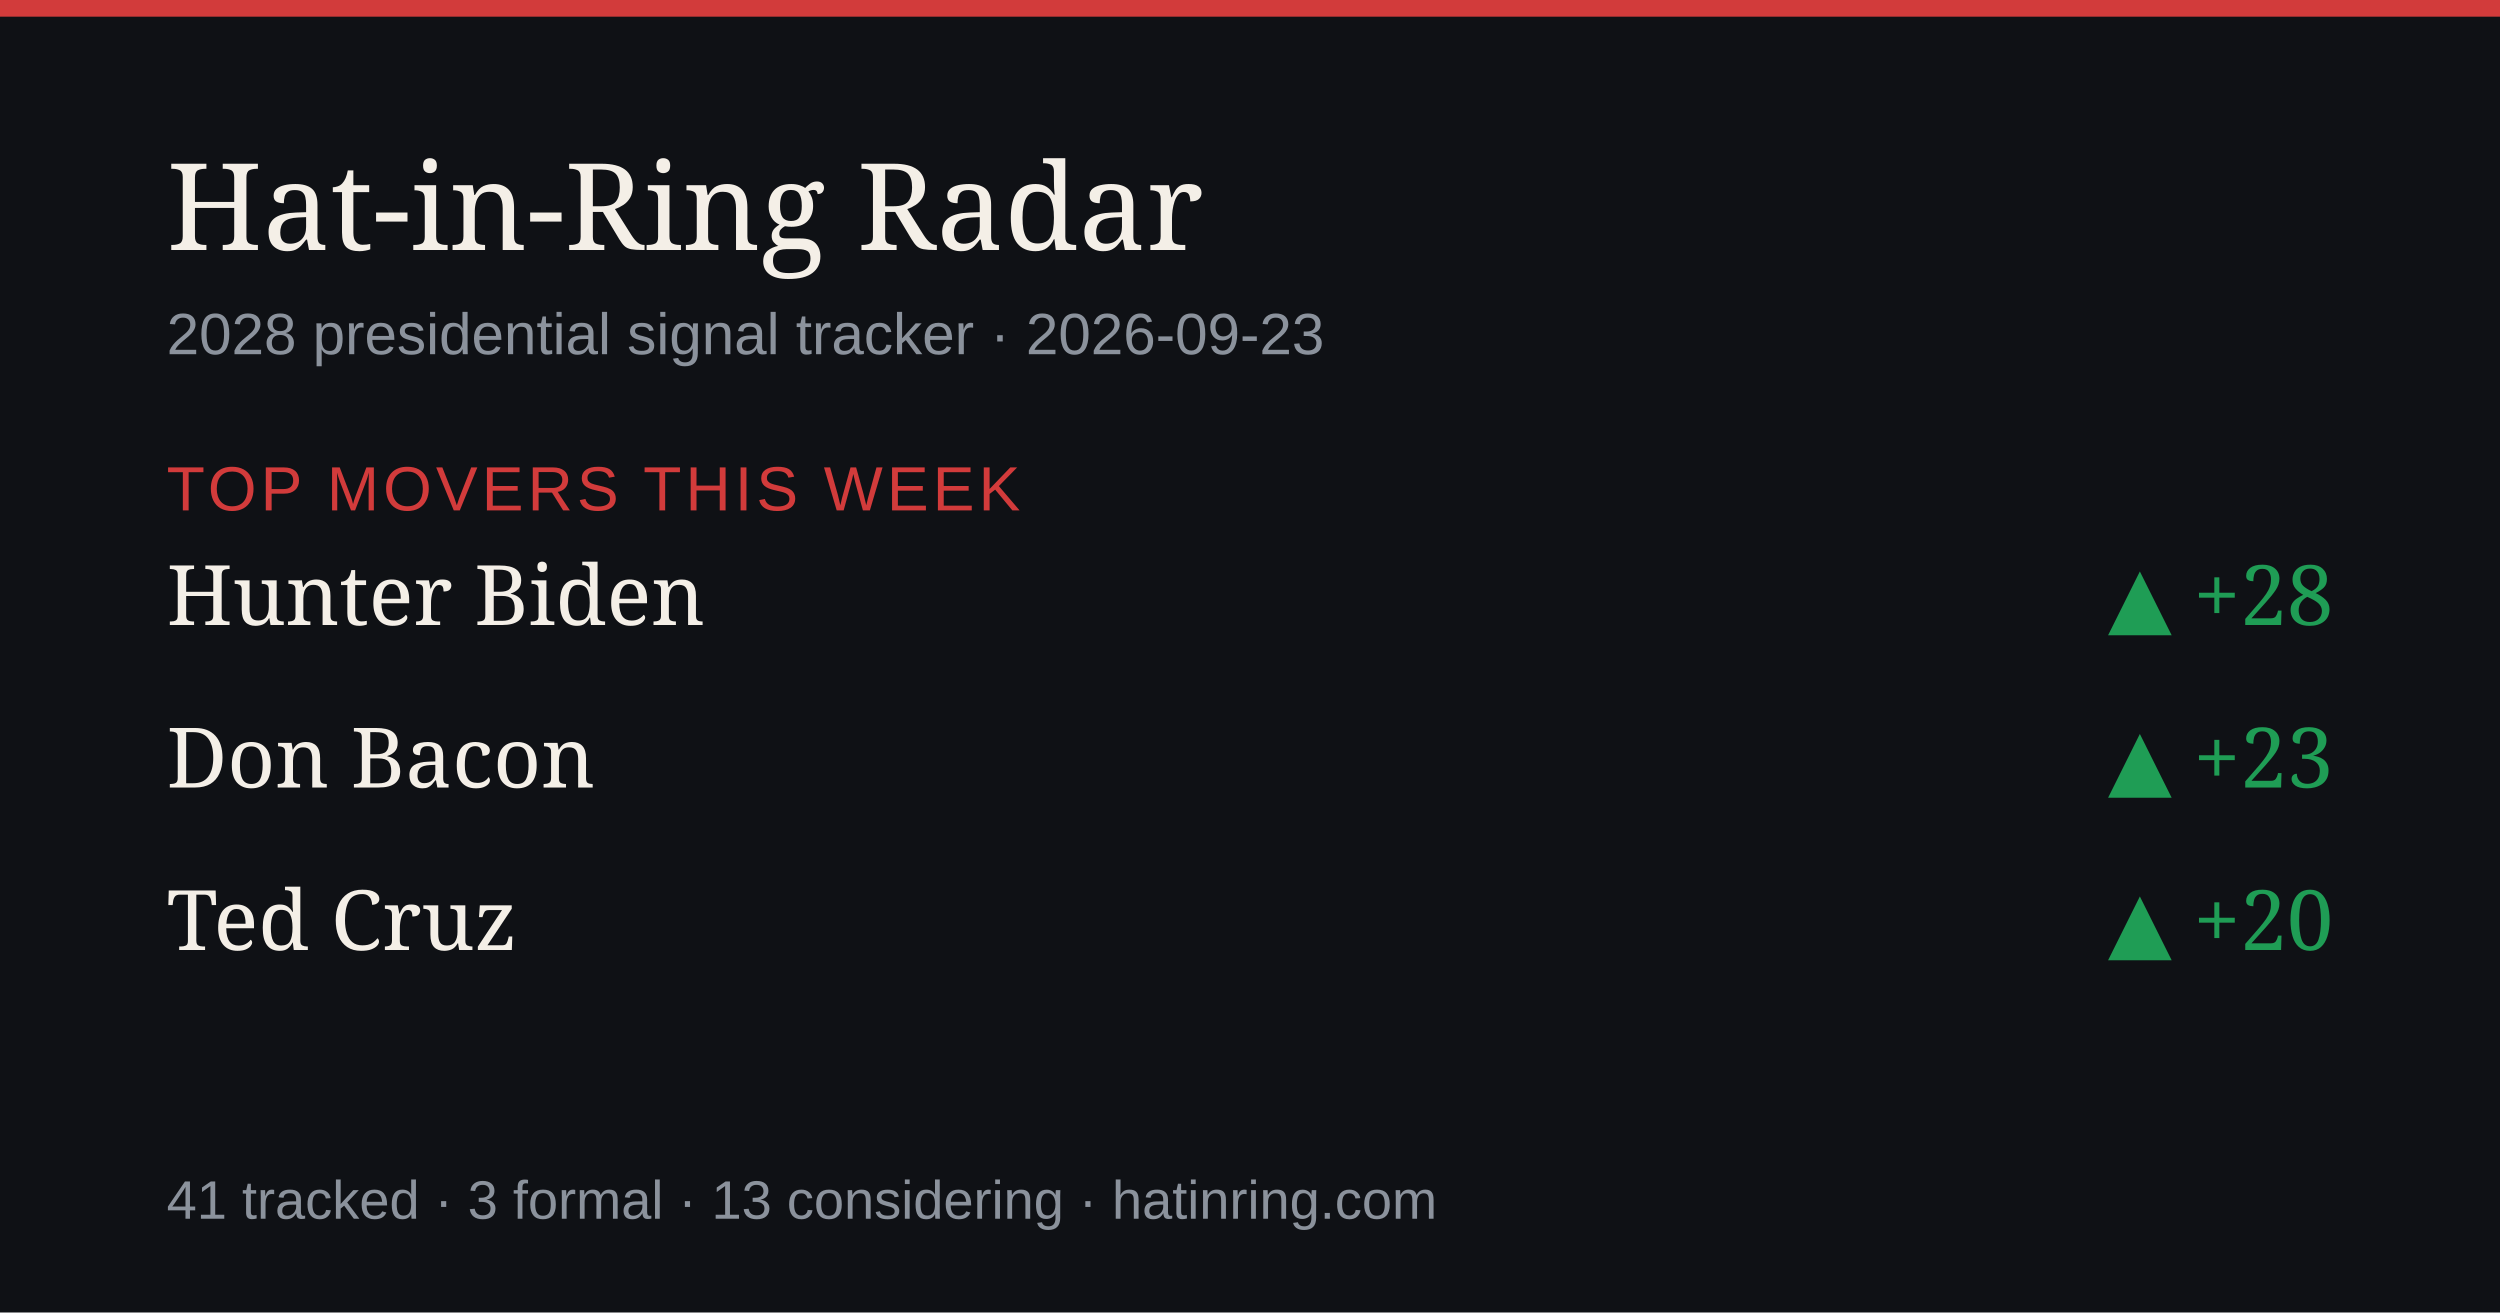
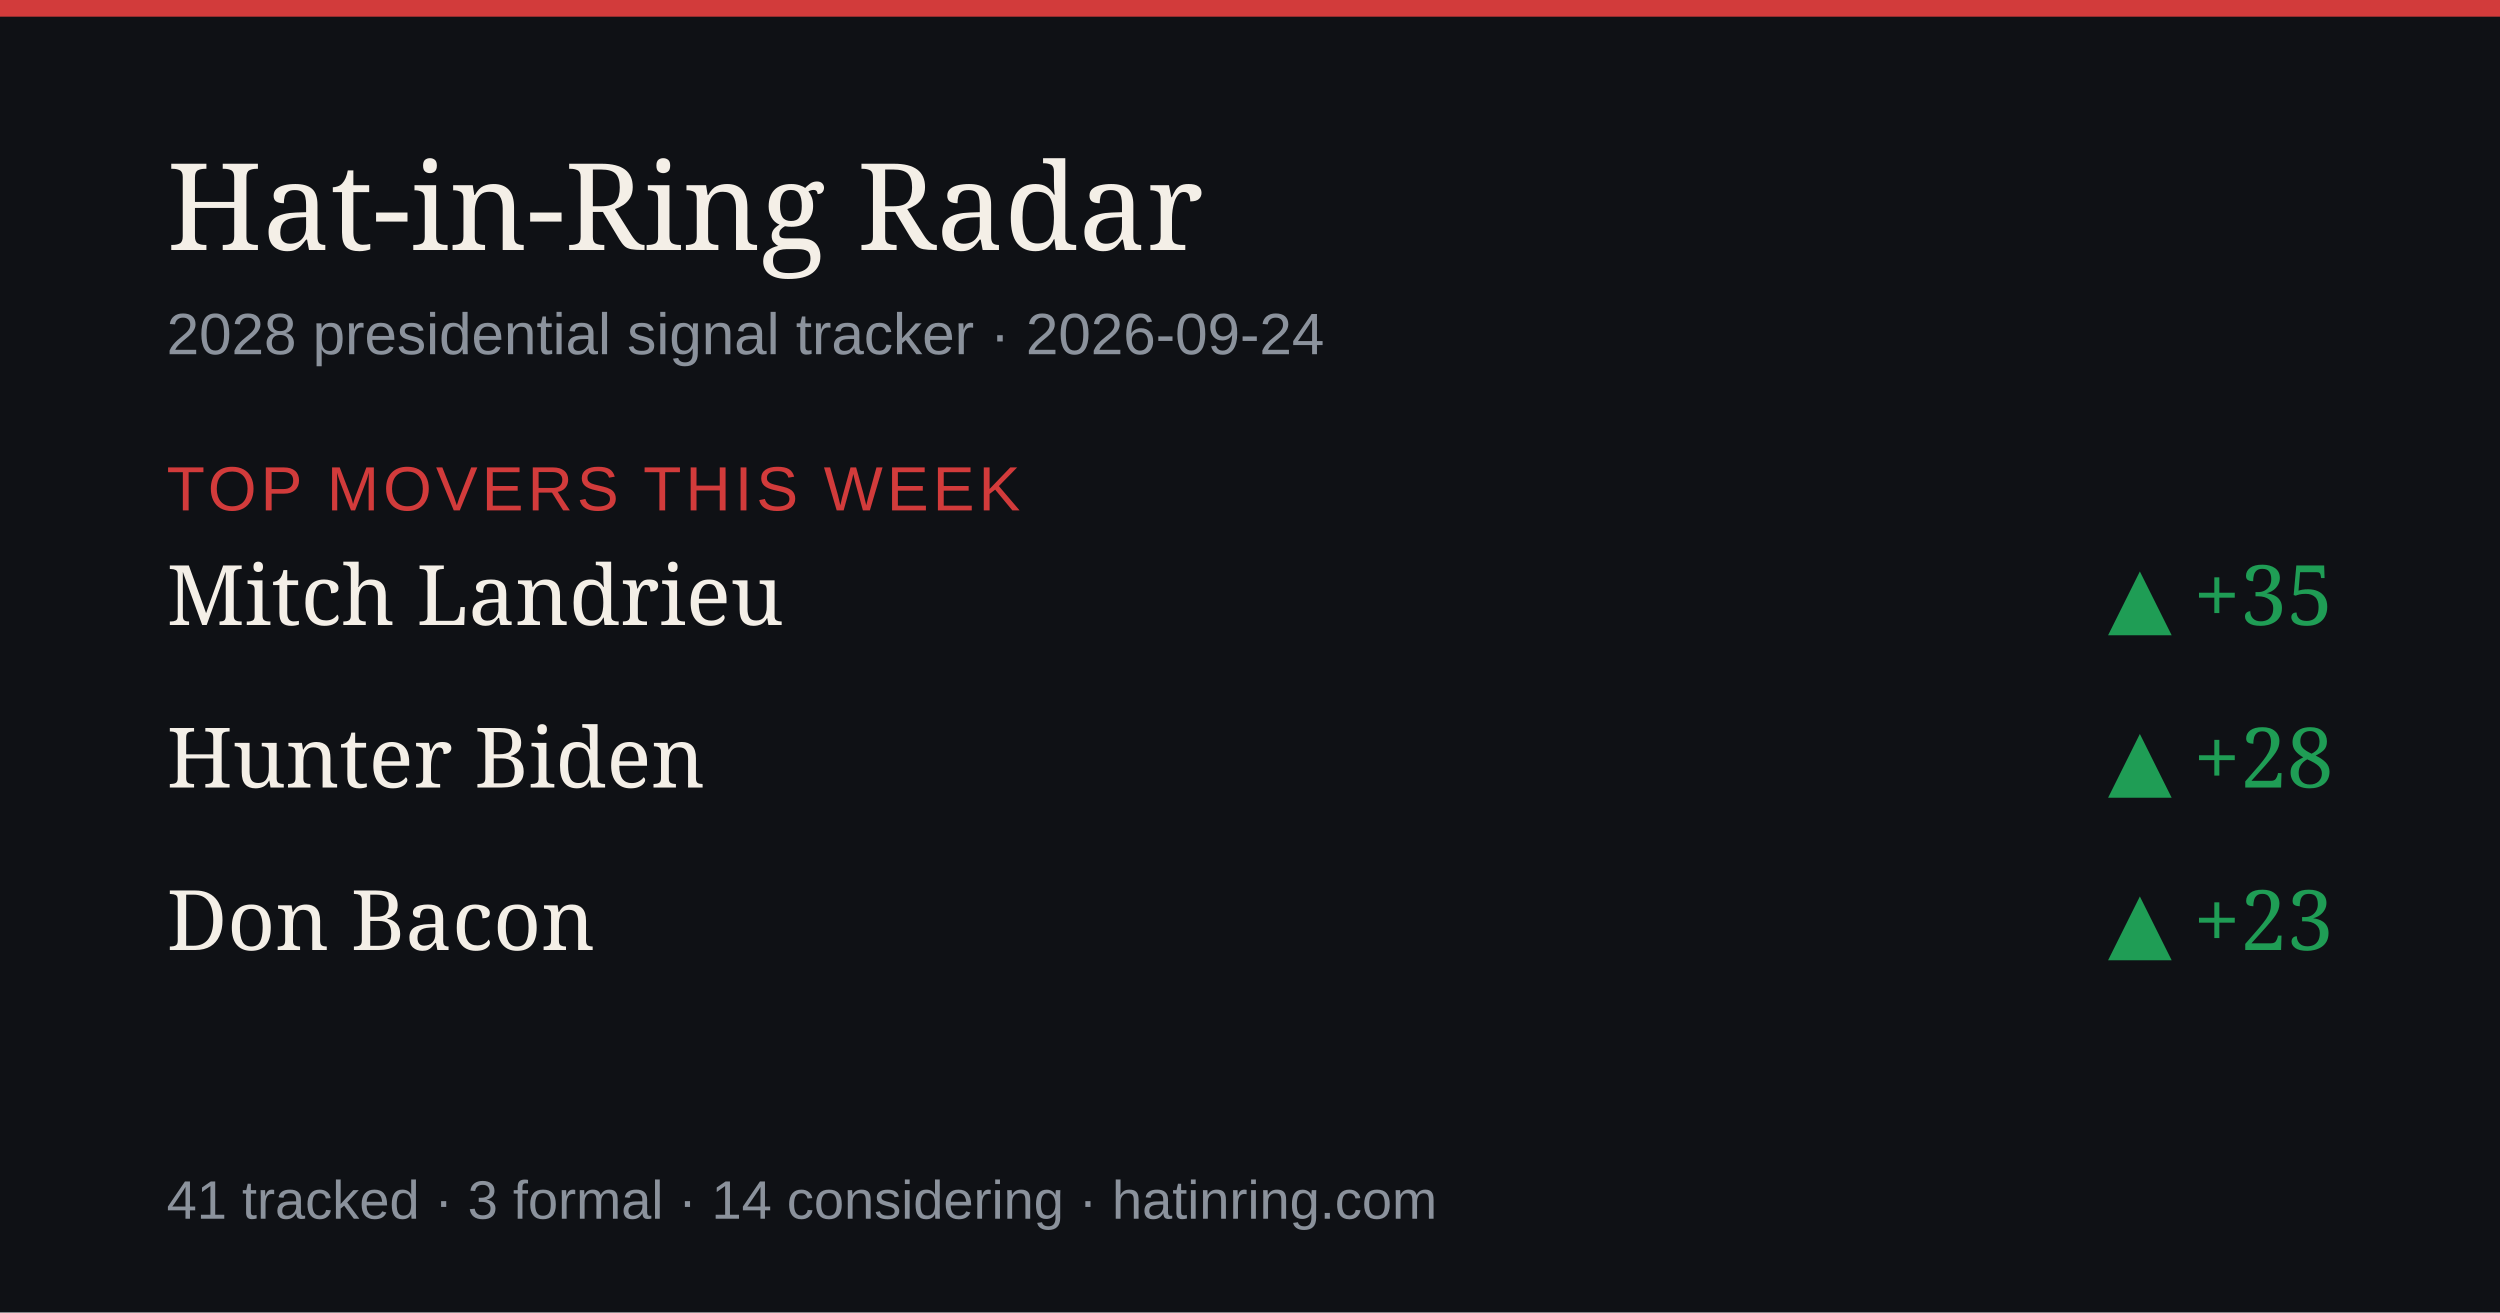
<svg xmlns="http://www.w3.org/2000/svg" width="1200" height="630" viewBox="0 0 1200 630" role="img" aria-label="Hat-in-Ring Radar daily briefing">
  <rect width="1200" height="630" fill="#0f1115" />
  <rect width="1200" height="8" fill="#d23b3b" />
  <text x="80" y="120" font-size="58" fill="#f4efe7" font-family="Georgia,serif">Hat-in-Ring Radar</text>
-   <text x="80" y="170" font-size="28" fill="#8b929c" font-family="-apple-system,Arial,sans-serif">2028 presidential signal tracker · 2026-09-23</text>
+   <text x="80" y="170" font-size="28" fill="#8b929c" font-family="-apple-system,Arial,sans-serif">2028 presidential signal tracker · 2026-09-24</text>
  <text x="80" y="245" font-size="30" fill="#d23b3b" font-family="-apple-system,Arial,sans-serif" letter-spacing="2">TOP MOVERS THIS WEEK</text>
-   <text x="80" y="300" font-size="40" fill="#f4efe7" font-family="Georgia,serif">Hunter Biden</text>
-   <text x="1120" y="300" font-size="40" fill="#1f9d55" text-anchor="end" font-family="Georgia,serif">▲ +28</text>
-   <text x="80" y="378" font-size="40" fill="#f4efe7" font-family="Georgia,serif">Don Bacon</text>
-   <text x="1120" y="378" font-size="40" fill="#1f9d55" text-anchor="end" font-family="Georgia,serif">▲ +23</text>
-   <text x="80" y="456" font-size="40" fill="#f4efe7" font-family="Georgia,serif">Ted Cruz</text>
-   <text x="1120" y="456" font-size="40" fill="#1f9d55" text-anchor="end" font-family="Georgia,serif">▲ +20</text>
-   <text x="80" y="585" font-size="26" fill="#8b929c" font-family="-apple-system,Arial,sans-serif">41 tracked · 3 formal · 13 considering · hatinring.com</text>
+   <text x="80" y="300" font-size="40" fill="#f4efe7" font-family="Georgia,serif">Mitch Landrieu</text>
+   <text x="1120" y="300" font-size="40" fill="#1f9d55" text-anchor="end" font-family="Georgia,serif">▲ +35</text>
+   <text x="80" y="378" font-size="40" fill="#f4efe7" font-family="Georgia,serif">Hunter Biden</text>
+   <text x="1120" y="378" font-size="40" fill="#1f9d55" text-anchor="end" font-family="Georgia,serif">▲ +28</text>
+   <text x="80" y="456" font-size="40" fill="#f4efe7" font-family="Georgia,serif">Don Bacon</text>
+   <text x="1120" y="456" font-size="40" fill="#1f9d55" text-anchor="end" font-family="Georgia,serif">▲ +23</text>
+   <text x="80" y="585" font-size="26" fill="#8b929c" font-family="-apple-system,Arial,sans-serif">41 tracked · 3 formal · 14 considering · hatinring.com</text>
</svg>
